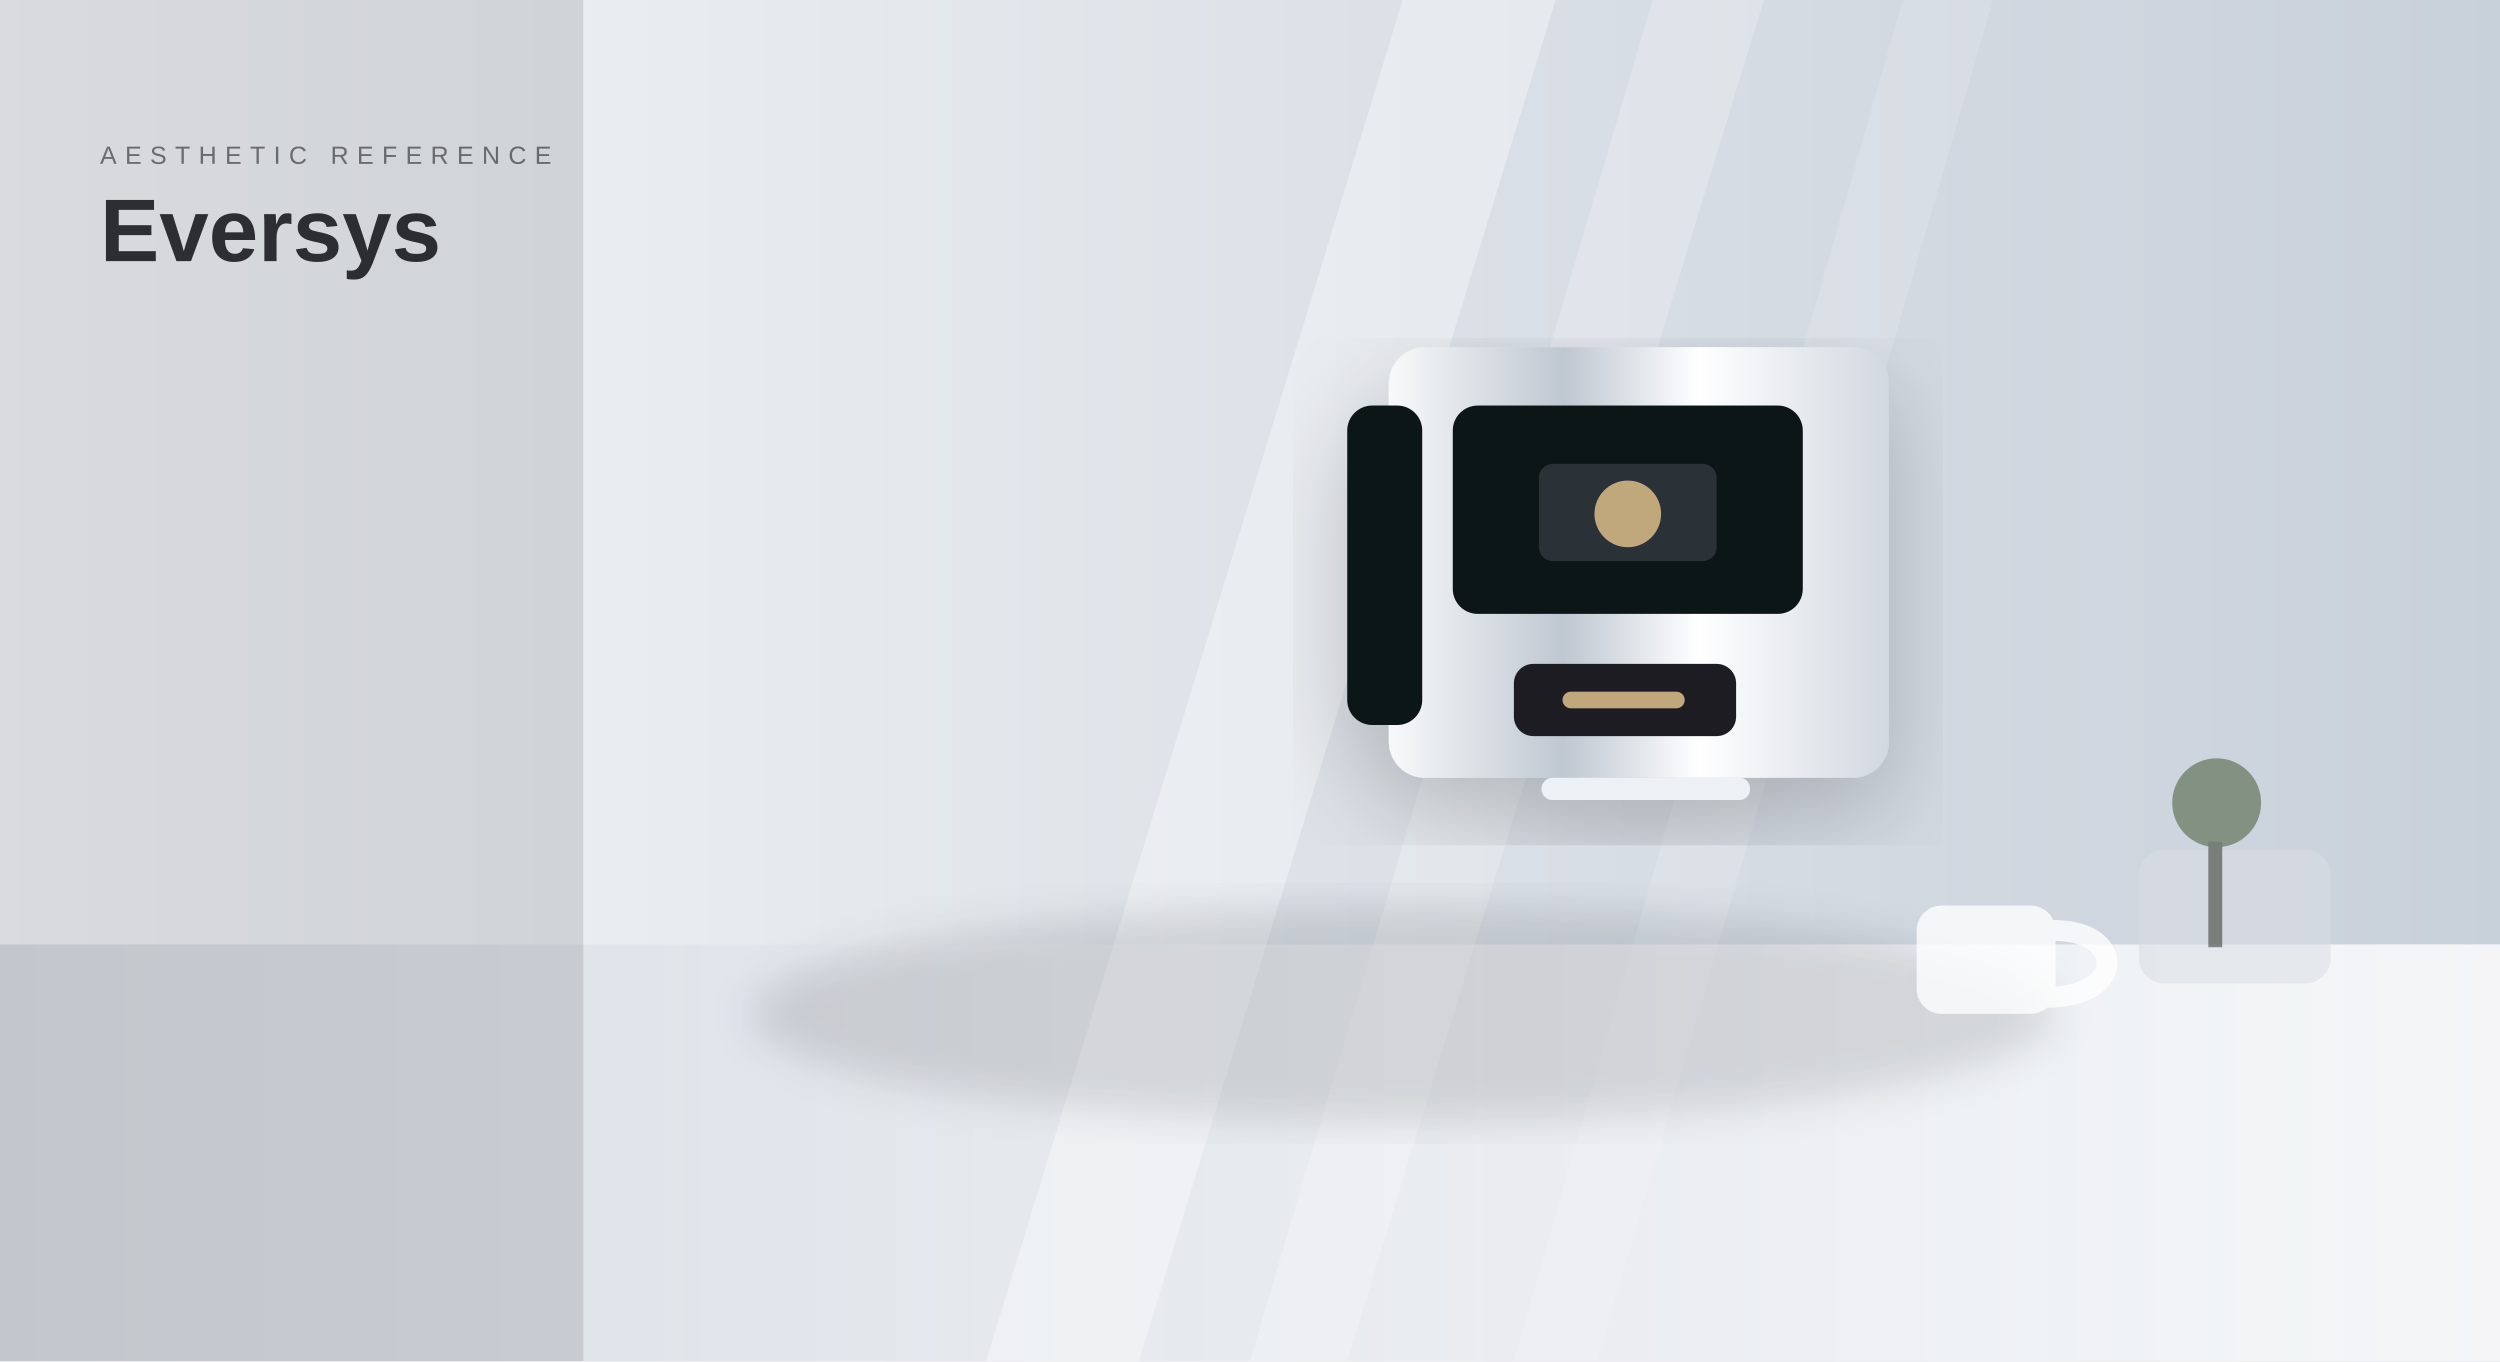
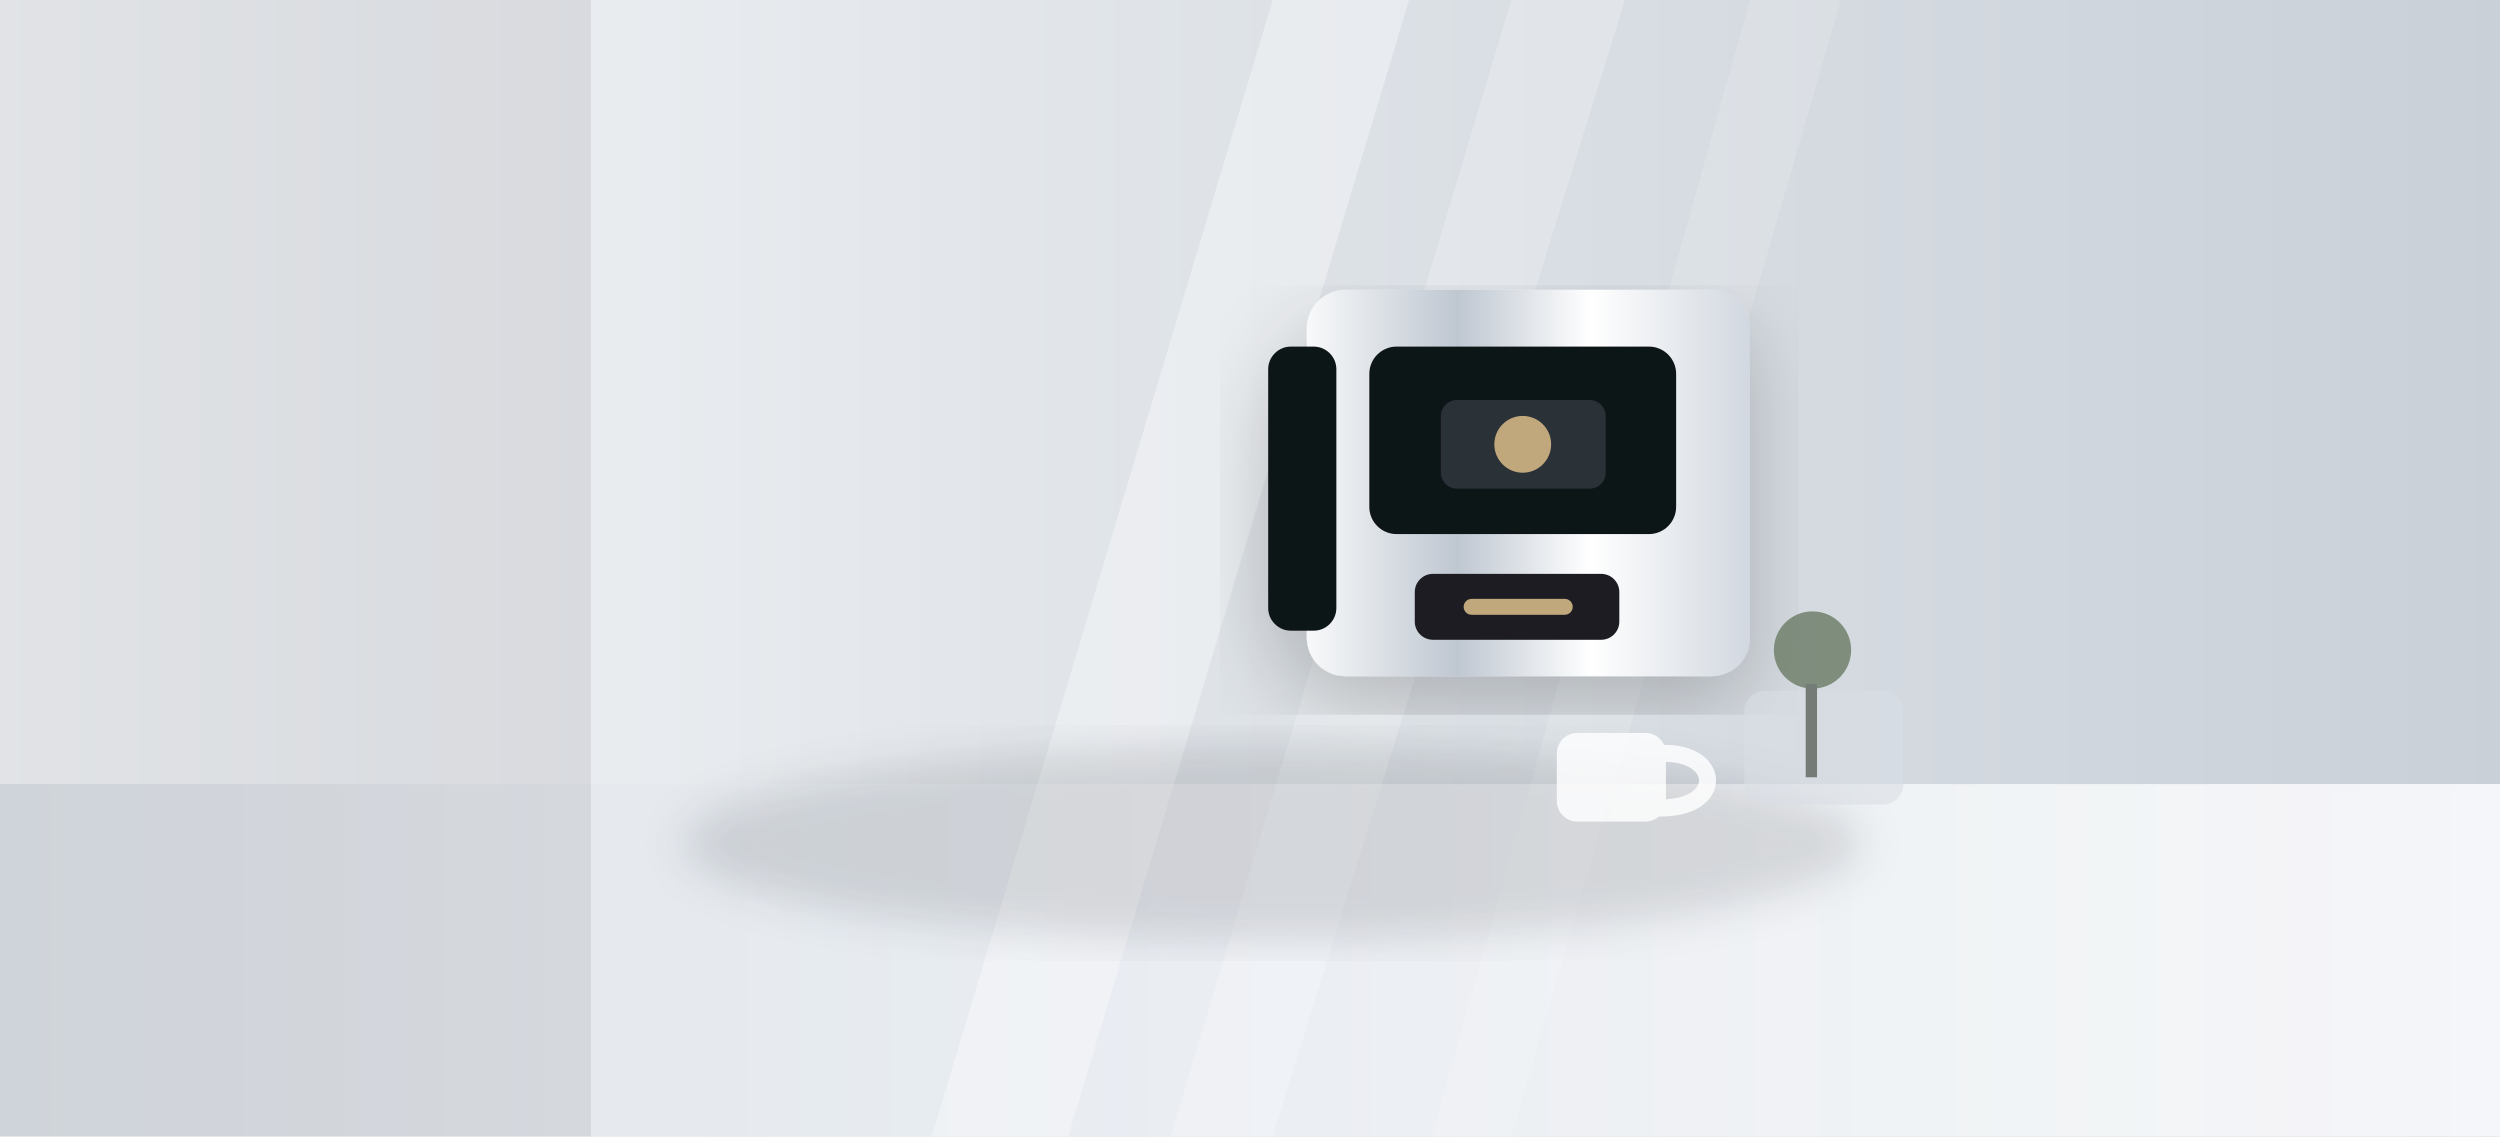
- <svg xmlns="http://www.w3.org/2000/svg" width="1800" height="980" viewBox="0 0 1800 980">
+ <svg xmlns="http://www.w3.org/2000/svg" width="2200" height="1000" viewBox="0 0 2200 1000">
  <defs>
    <linearGradient id="bg" x1="0" x2="1">
-       <stop offset="0" stop-color="#f4f6f8" />
-       <stop offset="1" stop-color="#c8d0da" />
+       <stop offset="0" stop-color="#f3f5f7" />
+       <stop offset="1" stop-color="#c9d0d8" />
    </linearGradient>
    <linearGradient id="desk" x1="0" x2="1">
-       <stop offset="0" stop-color="#d8dde4" />
+       <stop offset="0" stop-color="#dfe4ea" />
      <stop offset="1" stop-color="#f8f9fb" />
    </linearGradient>
    <linearGradient id="metal" x1="0" x2="1">
      <stop offset="0" stop-color="#f8f9fa" />
-       <stop offset=".35" stop-color="#bfc7d1" />
-       <stop offset=".62" stop-color="#ffffff" />
+       <stop offset=".34" stop-color="#bfc7d1" />
+       <stop offset=".64" stop-color="#ffffff" />
      <stop offset="1" stop-color="#d2d8e0" />
    </linearGradient>
-     <filter id="sd">
-       <feDropShadow dx="0" dy="26" stdDeviation="36" flood-color="#101216" flood-opacity=".20" />
+     <filter id="shadow">
+       <feDropShadow dx="0" dy="30" stdDeviation="38" flood-color="#101216" flood-opacity=".20" />
    </filter>
    <filter id="blur">
-       <feGaussianBlur stdDeviation="14" />
+       <feGaussianBlur stdDeviation="18" />
    </filter>
  </defs>
-   <rect width="1800" height="980" fill="url(#bg)" />
-   <rect y="680" width="1800" height="300" fill="url(#desk)" opacity=".92" />
-   <rect x="0" y="0" width="420" height="980" fill="#111318" opacity=".12" />
-   <polygon points="1010,0 1120,0 820,980 710,980" fill="#fff" opacity=".34" />
-   <polygon points="1190,0 1270,0 970,980 900,980" fill="#fff" opacity=".22" />
-   <polygon points="1370,0 1435,0 1150,980 1090,980" fill="#fff" opacity=".14" />
-   <ellipse cx="1010" cy="730" rx="470" ry="78" fill="#1b2028" opacity=".13" filter="url(#blur)" />
-   <g filter="url(#sd)">
-     <rect x="1000" y="250" width="360" height="310" rx="26" fill="url(#metal)" />
-     <rect x="1046" y="292" width="252" height="150" rx="18" fill="#111318" />
-     <rect x="1108" y="334" width="128" height="70" rx="10" fill="#2b3037" />
-     <circle cx="1172" cy="370" r="24" fill="#c0a77c" />
-     <rect x="1090" y="478" width="160" height="52" rx="14" fill="#1b1e23" />
-     <rect x="1125" y="498" width="88" height="12" rx="6" fill="#c0a77c" />
-     <rect x="970" y="292" width="54" height="230" rx="18" fill="#111318" />
-     <rect x="1110" y="560" width="150" height="16" rx="8" fill="#edf1f5" />
+   <rect width="2200" height="1000" fill="url(#bg)" />
+   <rect y="690" width="2200" height="310" fill="url(#desk)" opacity=".94" />
+   <rect x="0" y="0" width="520" height="1000" fill="#111318" opacity=".08" />
+   <polygon points="1120,0 1240,0 940,1000 820,1000" fill="#fff" opacity=".34" />
+   <polygon points="1330,0 1430,0 1120,1000 1030,1000" fill="#fff" opacity=".22" />
+   <polygon points="1540,0 1620,0 1330,1000 1260,1000" fill="#fff" opacity=".14" />
+   <ellipse cx="1120" cy="742" rx="520" ry="86" fill="#1b2028" opacity=".13" filter="url(#blur)" />
+   <g filter="url(#shadow)">
+     <rect x="1150" y="255" width="390" height="340" rx="34" fill="url(#metal)" />
+     <rect x="1205" y="305" width="270" height="165" rx="24" fill="#111318" />
+     <rect x="1268" y="352" width="145" height="78" rx="14" fill="#2b3037" />
+     <circle cx="1340" cy="391" r="25" fill="#c0a77c" />
+     <rect x="1245" y="505" width="180" height="58" rx="16" fill="#1b1e23" />
+     <rect x="1288" y="527" width="96" height="14" rx="7" fill="#c0a77c" />
+     <rect x="1116" y="305" width="60" height="250" rx="20" fill="#111318" />
  </g>
-   <g opacity=".78">
-     <rect x="1380" y="652" width="100" height="78" rx="18" fill="#ffffff" />
-     <path d="M1476 670 C1530 668 1532 718 1474 718" stroke="#ffffff" stroke-width="15" fill="none" />
-     <rect x="1540" y="612" width="138" height="96" rx="18" fill="#d9dee5" opacity=".72" />
-     <circle cx="1596" cy="578" r="32" fill="#6d7d68" />
-     <rect x="1590" y="606" width="10" height="76" fill="#60675f" />
+   <g opacity=".82">
+     <rect x="1370" y="645" width="96" height="78" rx="18" fill="#fff" />
+     <path d="M1462 663 C1515 661 1518 712 1460 711" stroke="#fff" stroke-width="15" fill="none" />
+     <rect x="1535" y="608" width="140" height="100" rx="18" fill="#d9dee5" opacity=".70" />
+     <circle cx="1595" cy="572" r="34" fill="#6d7d68" />
+     <rect x="1589" y="602" width="10" height="82" fill="#60675f" />
  </g>
-   <text x="72" y="118" font-family="Arial" font-size="18" letter-spacing="6" fill="#111318" opacity=".55">AESTHETIC REFERENCE</text>
-   <text x="72" y="188" font-family="Arial" font-size="64" font-weight="700" fill="#111318" opacity=".86">Eversys</text>
</svg>
